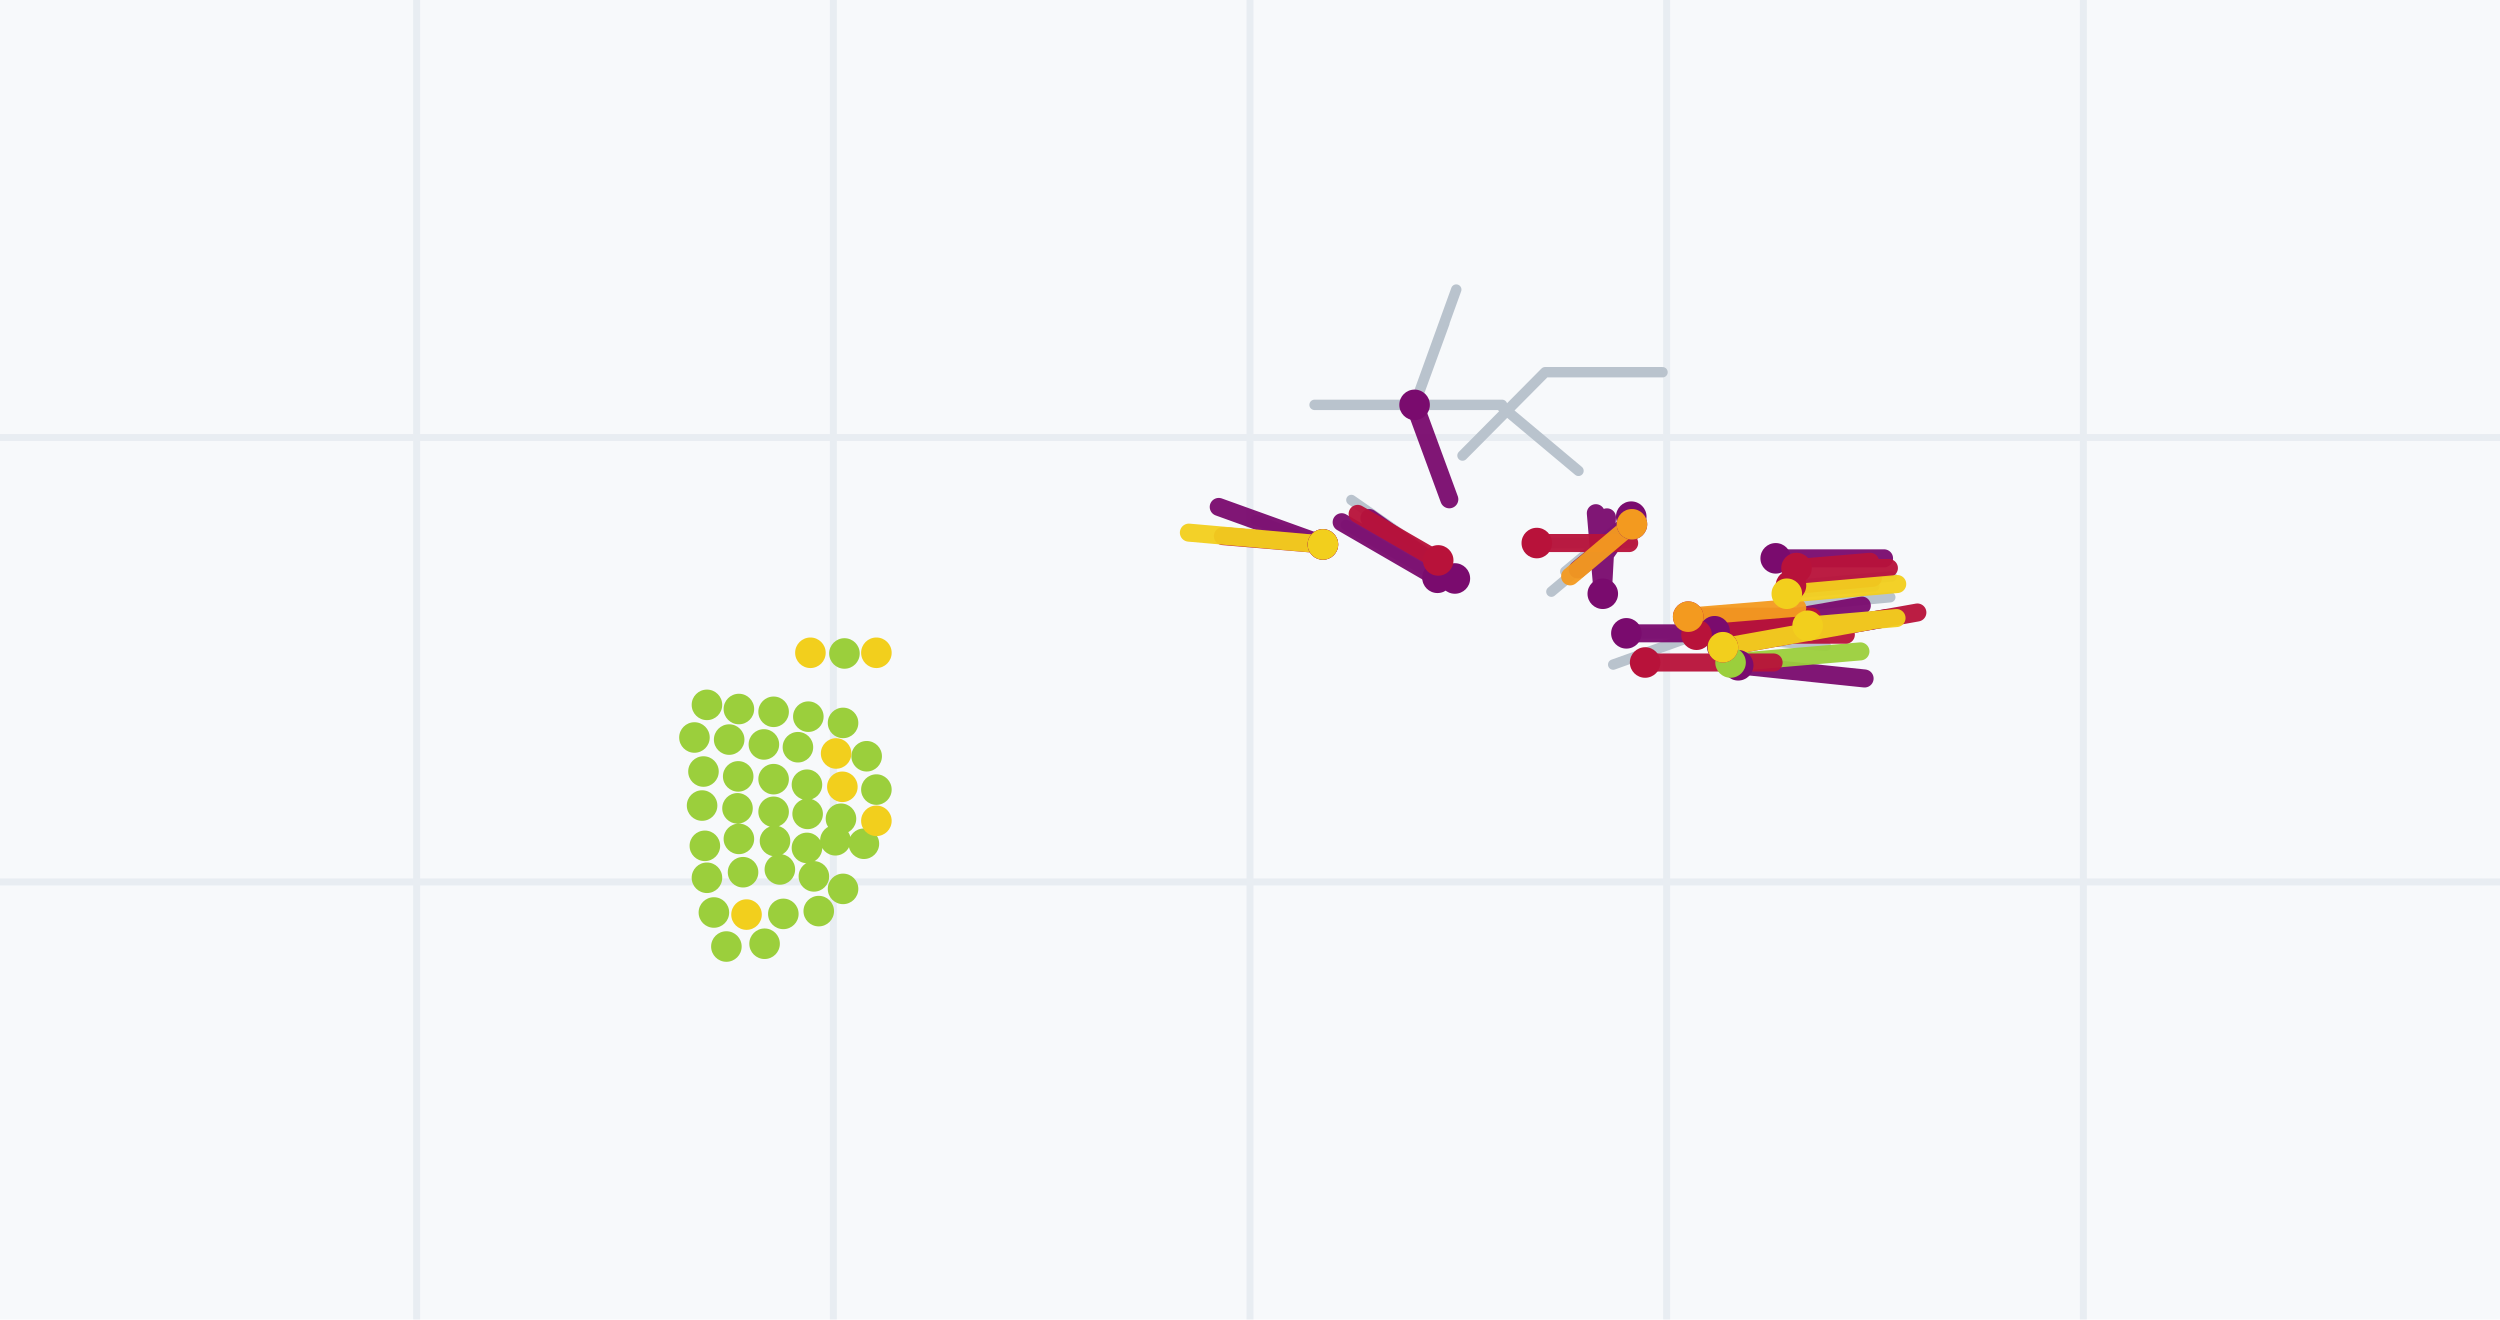
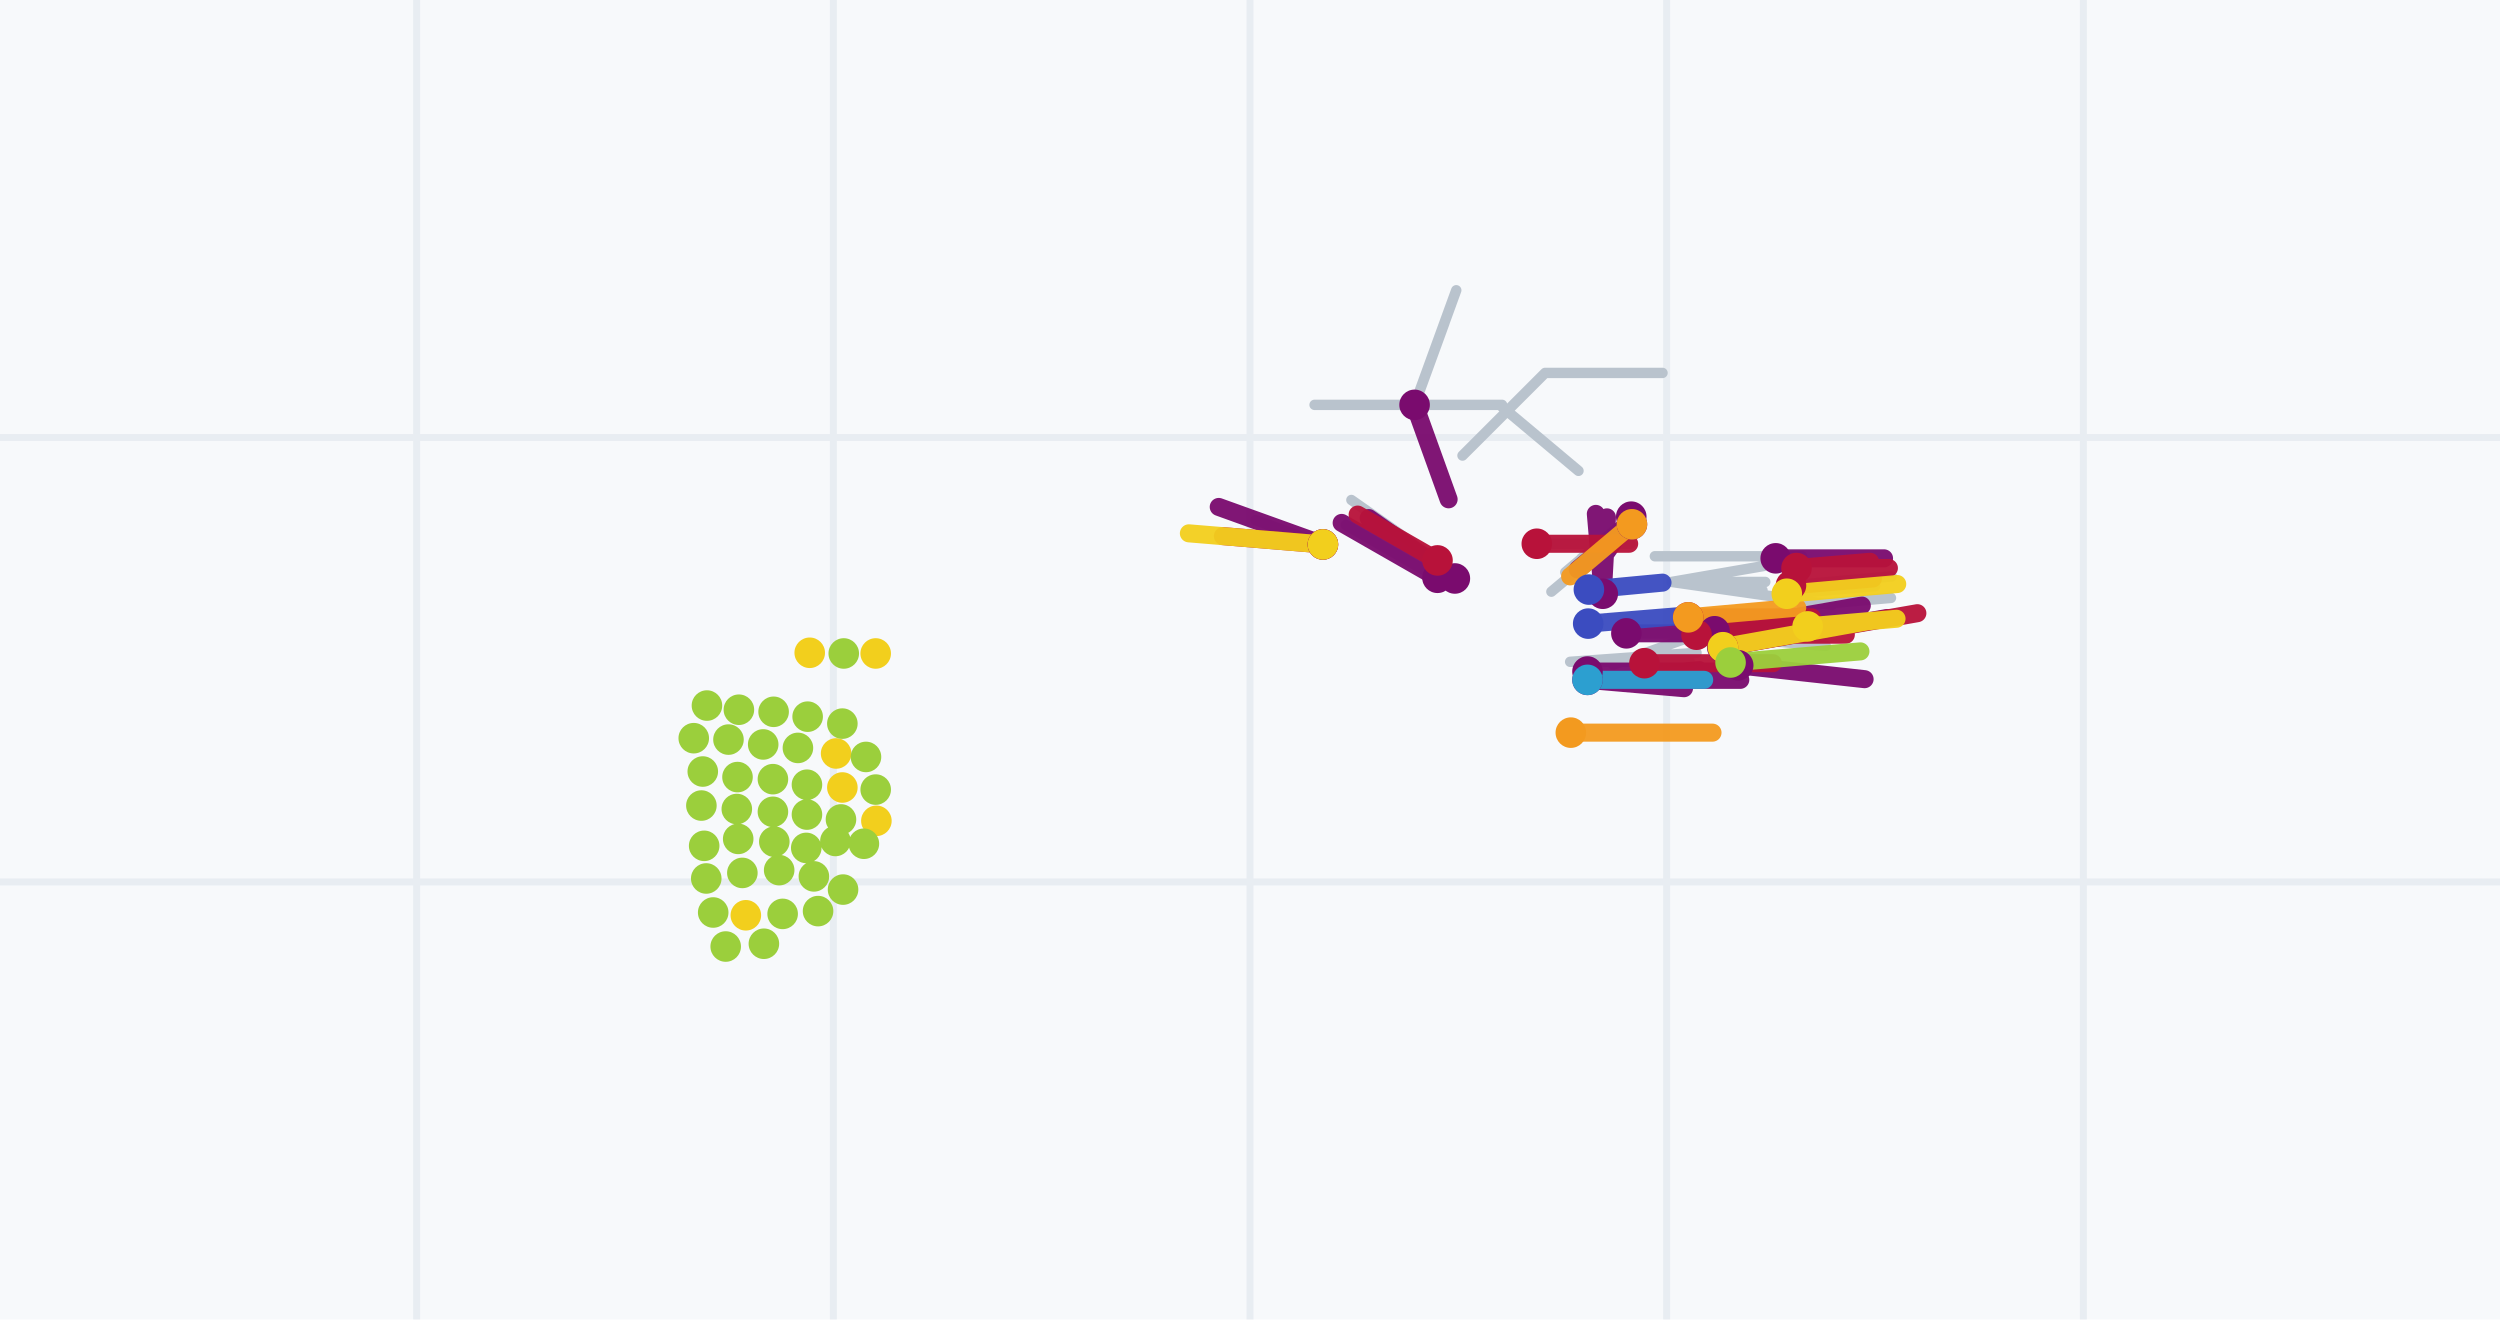
<svg xmlns="http://www.w3.org/2000/svg" viewBox="0 0 360 190" width="360" height="190" role="img" aria-label="drill plan">
  <rect width="360" height="190" fill="#f7f9fb" />
  <line x1="60" y1="0" x2="60" y2="190" stroke="#e8edf2" />
  <line x1="120" y1="0" x2="120" y2="190" stroke="#e8edf2" />
  <line x1="180" y1="0" x2="180" y2="190" stroke="#e8edf2" />
  <line x1="240" y1="0" x2="240" y2="190" stroke="#e8edf2" />
  <line x1="300" y1="0" x2="300" y2="190" stroke="#e8edf2" />
  <line x1="0" y1="63" x2="360" y2="63" stroke="#e8edf2" />
  <line x1="0" y1="127" x2="360" y2="127" stroke="#e8edf2" />
-   <path d="M207.1 80.7L194.6 72.0M234.2 91.2L254.8 91.2M235.0 75.5L229.7 79.9M235.0 75.5L223.4 85.2M257.9 84.3L272.4 83.0M234.9 74.4L231.6 77.1M259.5 87.2L272.2 86.0M234.9 74.4L230.9 77.7M234.9 74.4L227.7 80.4M257.3 85.5L269.9 84.4M234.9 74.4L225.4 82.3M216.2 58.5L227.3 67.8M203.7 58.3L216.3 58.3M243.1 88.8L258.6 90.2M243.1 88.8L262.8 90.6M203.7 58.3L189.3 58.3M203.7 58.3L208.0 46.5M244.3 91.4L263.0 91.4M203.7 58.3L209.7 41.7M244.3 91.4L262.9 93.0M222.5 53.6L239.4 53.6M244.3 91.4L232.3 95.7M222.5 53.6L210.6 65.6M221.3 78.2L234.8 78.2M190.5 78.4L182.8 77.7M190.5 78.4L182.7 75.6M207.0 83.2L193.8 75.6M190.5 78.4L180.8 74.9" stroke="#b9c3cd" stroke-width="1.5" fill="none" stroke-linecap="round" />
-   <path d="M207.0 83.2L196.5 77.1M209.5 83.3L197.2 74.6M209.5 83.3L197.2 77.5M230.8 85.5L229.8 73.9M234.2 91.2L259.3 91.2M230.8 85.5L231.4 74.5M234.9 74.4L231.2 79.7M250.3 95.8L268.5 97.7M255.7 80.4L271.3 80.4M203.7 58.3L208.7 71.9M246.9 90.9L268.1 87.2M248.0 93.1L271.7 89.0M190.5 78.4L175.5 73.0M207.0 83.2L193.2 75.2M235.0 75.5L227.2 82.0" stroke="#7a0b6e" stroke-width="2.6" fill="none" stroke-linecap="round" opacity=".95" />
-   <path d="M249.2 95.4L267.9 93.8M121.4 104.1L121.4 104.1M116.4 103.2L116.4 103.2M111.4 102.5L111.4 102.5M106.4 102.1L106.4 102.1M101.8 101.5L101.8 101.5M100.0 106.2L100.0 106.2M105.0 106.5L105.0 106.5M110.0 107.2L110.0 107.2M114.9 107.6L114.9 107.6M124.8 108.9L124.8 108.9M126.2 113.7L126.2 113.7M116.2 113.0L116.2 113.0M111.4 112.2L111.4 112.2M106.3 111.8L106.3 111.8M101.3 111.1L101.3 111.1M101.1 116.0L101.1 116.0M106.2 116.4L106.2 116.4M111.4 116.9L111.4 116.9M116.3 117.2L116.3 117.2M121.1 117.9L121.1 117.9M124.4 121.5L124.4 121.5M120.3 121.0L120.3 121.0M116.2 122.1L116.2 122.1M111.6 121.1L111.6 121.1M106.4 120.8L106.4 120.8M101.5 121.8L101.5 121.8M101.8 126.4L101.8 126.4M107.0 125.6L107.0 125.6M112.3 125.2L112.3 125.2M117.2 126.2L117.2 126.2M121.4 128.0L121.4 128.0M117.9 131.2L117.9 131.2M112.8 131.6L112.8 131.6M102.8 131.4L102.8 131.4M104.6 136.3L104.6 136.3M110.1 135.9L110.1 135.9M121.6 94.1L121.6 94.1" stroke="#9bcf3c" stroke-width="2.6" fill="none" stroke-linecap="round" opacity=".95" />
-   <path d="M236.9 95.4L255.4 95.4M207.1 80.7L195.5 74.0M258.7 81.8L269.3 80.9M258.7 81.8L272.0 81.8M257.9 84.3L269.7 83.2M243.1 88.8L260.9 88.8M244.3 91.4L265.8 91.4M244.3 91.4L257.7 90.2M221.3 78.2L234.6 78.2M190.5 78.4L176.1 77.2M248.1 93.2L276.1 88.2" stroke="#b8123a" stroke-width="2.6" fill="none" stroke-linecap="round" opacity=".95" />
-   <path d="M235.0 75.5L226.1 83.0M243.1 88.8L258.8 87.5" stroke="#f39a1f" stroke-width="2.6" fill="none" stroke-linecap="round" opacity=".95" />
-   <path d="M260.3 90.1L273.1 89.0M257.3 85.5L273.2 84.1M120.4 108.5L120.4 108.5M121.3 113.3L121.3 113.3M126.2 118.2L126.2 118.2M107.5 131.7L107.5 131.7M126.2 94.0L126.2 94.0M116.7 94.0L116.7 94.0M190.5 78.4L171.2 76.7M248.1 93.2L269.3 89.4" stroke="#f2cf1d" stroke-width="2.6" fill="none" stroke-linecap="round" opacity=".95" />
-   <path d="M204.8 83.2a2.2 2.2 0 1 0 4.4 0a2.2 2.2 0 1 0-4.4 0M207.3 83.3a2.2 2.2 0 1 0 4.4 0a2.2 2.2 0 1 0-4.4 0M207.3 83.3a2.2 2.2 0 1 0 4.4 0a2.2 2.2 0 1 0-4.4 0M228.6 85.5a2.2 2.2 0 1 0 4.4 0a2.2 2.2 0 1 0-4.4 0M232.0 91.2a2.2 2.2 0 1 0 4.4 0a2.2 2.2 0 1 0-4.4 0M228.6 85.5a2.2 2.2 0 1 0 4.4 0a2.2 2.2 0 1 0-4.4 0M232.7 74.4a2.2 2.2 0 1 0 4.4 0a2.2 2.2 0 1 0-4.4 0M248.1 95.8a2.2 2.2 0 1 0 4.4 0a2.2 2.2 0 1 0-4.4 0M253.5 80.4a2.2 2.2 0 1 0 4.4 0a2.2 2.2 0 1 0-4.4 0M201.5 58.3a2.2 2.2 0 1 0 4.4 0a2.2 2.2 0 1 0-4.4 0M244.7 90.9a2.2 2.2 0 1 0 4.4 0a2.2 2.2 0 1 0-4.4 0M245.8 93.1a2.2 2.2 0 1 0 4.4 0a2.2 2.2 0 1 0-4.4 0M188.3 78.4a2.2 2.2 0 1 0 4.4 0a2.2 2.2 0 1 0-4.4 0M204.8 83.2a2.2 2.2 0 1 0 4.4 0a2.2 2.2 0 1 0-4.4 0M232.8 75.5a2.2 2.2 0 1 0 4.4 0a2.2 2.2 0 1 0-4.4 0" fill="#7a0b6e" />
-   <path d="M247.0 95.4a2.2 2.2 0 1 0 4.4 0a2.2 2.2 0 1 0-4.4 0M119.2 104.1a2.2 2.2 0 1 0 4.4 0a2.2 2.2 0 1 0-4.4 0M114.2 103.2a2.2 2.2 0 1 0 4.4 0a2.2 2.2 0 1 0-4.4 0M109.2 102.5a2.2 2.2 0 1 0 4.4 0a2.2 2.2 0 1 0-4.4 0M104.2 102.1a2.2 2.2 0 1 0 4.4 0a2.2 2.2 0 1 0-4.4 0M99.6 101.5a2.2 2.2 0 1 0 4.4 0a2.2 2.2 0 1 0-4.4 0M97.8 106.2a2.2 2.2 0 1 0 4.4 0a2.2 2.2 0 1 0-4.4 0M102.8 106.5a2.2 2.2 0 1 0 4.4 0a2.2 2.2 0 1 0-4.4 0M107.8 107.2a2.2 2.2 0 1 0 4.4 0a2.2 2.2 0 1 0-4.4 0M112.7 107.6a2.2 2.2 0 1 0 4.4 0a2.2 2.2 0 1 0-4.4 0M122.6 108.9a2.2 2.2 0 1 0 4.4 0a2.2 2.2 0 1 0-4.4 0M124.0 113.7a2.2 2.2 0 1 0 4.4 0a2.2 2.2 0 1 0-4.4 0M114.0 113.0a2.2 2.2 0 1 0 4.4 0a2.2 2.2 0 1 0-4.4 0M109.2 112.2a2.2 2.2 0 1 0 4.4 0a2.2 2.2 0 1 0-4.4 0M104.1 111.8a2.2 2.2 0 1 0 4.4 0a2.2 2.2 0 1 0-4.4 0M99.1 111.1a2.2 2.2 0 1 0 4.4 0a2.2 2.2 0 1 0-4.4 0M98.9 116.0a2.2 2.2 0 1 0 4.4 0a2.2 2.2 0 1 0-4.4 0M104.0 116.4a2.2 2.2 0 1 0 4.4 0a2.2 2.2 0 1 0-4.4 0M109.2 116.9a2.2 2.2 0 1 0 4.4 0a2.2 2.2 0 1 0-4.4 0M114.1 117.2a2.2 2.2 0 1 0 4.4 0a2.2 2.2 0 1 0-4.4 0M118.9 117.9a2.2 2.2 0 1 0 4.4 0a2.2 2.2 0 1 0-4.4 0M122.2 121.5a2.2 2.2 0 1 0 4.4 0a2.2 2.2 0 1 0-4.4 0M118.1 121.0a2.2 2.2 0 1 0 4.4 0a2.2 2.2 0 1 0-4.4 0M114.0 122.1a2.2 2.2 0 1 0 4.4 0a2.2 2.2 0 1 0-4.4 0M109.4 121.1a2.2 2.2 0 1 0 4.4 0a2.2 2.2 0 1 0-4.4 0M104.2 120.8a2.2 2.2 0 1 0 4.4 0a2.2 2.2 0 1 0-4.4 0M99.3 121.8a2.2 2.2 0 1 0 4.4 0a2.2 2.2 0 1 0-4.4 0M99.6 126.4a2.2 2.2 0 1 0 4.4 0a2.2 2.2 0 1 0-4.4 0M104.8 125.6a2.2 2.2 0 1 0 4.4 0a2.2 2.2 0 1 0-4.4 0M110.1 125.2a2.2 2.2 0 1 0 4.4 0a2.2 2.2 0 1 0-4.4 0M115.0 126.2a2.2 2.2 0 1 0 4.4 0a2.2 2.2 0 1 0-4.4 0M119.2 128.0a2.2 2.2 0 1 0 4.4 0a2.2 2.2 0 1 0-4.4 0M115.7 131.2a2.2 2.2 0 1 0 4.4 0a2.2 2.2 0 1 0-4.4 0M110.6 131.6a2.2 2.2 0 1 0 4.4 0a2.2 2.2 0 1 0-4.4 0M100.6 131.4a2.2 2.2 0 1 0 4.4 0a2.2 2.2 0 1 0-4.4 0M102.4 136.3a2.2 2.2 0 1 0 4.4 0a2.2 2.2 0 1 0-4.4 0M107.9 135.9a2.2 2.2 0 1 0 4.4 0a2.2 2.2 0 1 0-4.4 0M119.4 94.1a2.2 2.2 0 1 0 4.4 0a2.2 2.2 0 1 0-4.4 0" fill="#9bcf3c" />
-   <path d="M234.7 95.4a2.2 2.2 0 1 0 4.4 0a2.2 2.2 0 1 0-4.4 0M204.9 80.7a2.2 2.2 0 1 0 4.4 0a2.2 2.2 0 1 0-4.4 0M256.5 81.8a2.2 2.2 0 1 0 4.4 0a2.2 2.2 0 1 0-4.4 0M256.5 81.8a2.2 2.2 0 1 0 4.4 0a2.2 2.2 0 1 0-4.4 0M255.7 84.3a2.2 2.2 0 1 0 4.4 0a2.2 2.2 0 1 0-4.4 0M240.9 88.8a2.2 2.2 0 1 0 4.4 0a2.2 2.2 0 1 0-4.4 0M242.1 91.4a2.2 2.2 0 1 0 4.4 0a2.2 2.2 0 1 0-4.4 0M242.1 91.4a2.2 2.2 0 1 0 4.4 0a2.2 2.2 0 1 0-4.4 0M219.1 78.2a2.2 2.2 0 1 0 4.4 0a2.2 2.2 0 1 0-4.4 0M188.3 78.4a2.2 2.2 0 1 0 4.4 0a2.2 2.2 0 1 0-4.4 0M245.9 93.2a2.2 2.2 0 1 0 4.4 0a2.2 2.2 0 1 0-4.4 0" fill="#b8123a" />
-   <path d="M232.8 75.5a2.2 2.2 0 1 0 4.4 0a2.2 2.2 0 1 0-4.4 0M240.9 88.8a2.2 2.2 0 1 0 4.4 0a2.2 2.2 0 1 0-4.4 0" fill="#f39a1f" />
-   <path d="M258.1 90.1a2.2 2.2 0 1 0 4.4 0a2.2 2.2 0 1 0-4.4 0M255.1 85.5a2.2 2.2 0 1 0 4.4 0a2.2 2.2 0 1 0-4.4 0M118.2 108.5a2.2 2.2 0 1 0 4.4 0a2.2 2.2 0 1 0-4.4 0M119.1 113.3a2.2 2.2 0 1 0 4.4 0a2.2 2.2 0 1 0-4.4 0M124.0 118.2a2.2 2.2 0 1 0 4.4 0a2.2 2.2 0 1 0-4.4 0M105.3 131.7a2.2 2.2 0 1 0 4.4 0a2.2 2.2 0 1 0-4.4 0M124.0 94.0a2.2 2.2 0 1 0 4.4 0a2.2 2.2 0 1 0-4.4 0M114.5 94.0a2.2 2.2 0 1 0 4.4 0a2.2 2.2 0 1 0-4.4 0M188.3 78.4a2.2 2.2 0 1 0 4.4 0a2.2 2.2 0 1 0-4.4 0M245.9 93.2a2.2 2.2 0 1 0 4.4 0a2.2 2.2 0 1 0-4.4 0" fill="#f2cf1d" />
+   <path d="M216.2 58.5L227.3 67.8M203.7 58.3L216.3 58.3M243.1 88.9L258.6 90.2M243.1 88.9L262.8 90.6M203.7 58.3L189.3 58.3M203.7 58.3L208.0 46.5M244.3 91.4L263.0 91.4M203.7 58.3L209.7 41.8M244.3 91.4L262.9 93.0M222.5 53.7L239.4 53.7M244.3 91.4L232.3 95.7M222.5 53.7L210.6 65.6M221.3 78.3L234.8 78.3M190.5 78.4L182.8 77.8M190.5 78.4L182.6 75.6M207.0 83.2L193.8 75.6M190.5 78.4L180.8 74.9M207.0 80.7L194.6 72.0M234.2 91.2L254.8 91.2M235.0 75.5L229.7 79.9M235.0 75.5L223.4 85.2M257.9 84.3L272.4 83.0M234.9 74.4L231.6 77.2M259.5 87.2L272.3 86.1M234.9 74.4L230.9 77.7M234.9 74.4L227.7 80.4M257.3 85.5L270.0 84.4M234.9 74.4L225.4 82.4M226.1 95.3L243.3 95.3M226.1 95.3L238.1 95.3M226.1 95.3L243.0 95.3M226.1 95.3L244.3 94.0M240.7 83.8L254.0 81.5M240.7 83.8L254.2 83.8M240.7 83.8L253.8 85.0M240.7 83.8L263.8 87.1M238.3 80.1L259.5 80.1M238.3 80.1L253.1 80.1" stroke="#b9c3cd" stroke-width="1.5" fill="none" stroke-linecap="round" />
+   <path d="M255.7 80.4L271.3 80.4M203.7 58.3L208.6 71.9M246.9 90.9L268.1 87.2M248.0 93.2L271.7 89.0M190.5 78.4L175.5 73.0M207.0 83.2L193.2 75.3M235.0 75.5L227.2 82.0M228.6 97.9L243.0 97.9M228.6 97.9L250.6 97.9M228.6 97.9L244.7 96.5M228.6 97.9L242.5 99.1M207.0 83.2L196.4 77.1M209.5 83.3L197.1 74.6M209.5 83.3L197.2 77.6M230.8 85.5L229.8 74.0M234.2 91.2L259.3 91.2M230.8 85.5L231.4 74.5M234.9 74.4L231.2 79.7M250.3 95.8L268.5 97.8M228.6 96.7L245.7 96.7M228.6 96.7L250.1 96.7M228.6 96.7L242.9 97.9" stroke="#7a0b6e" stroke-width="2.6" fill="none" stroke-linecap="round" opacity=".95" />
+   <path d="M243.1 88.9L260.9 88.9M244.3 91.4L265.8 91.4M244.3 91.4L257.7 90.2M221.3 78.3L234.6 78.3M190.5 78.4L176.1 77.2M248.1 93.2L276.1 88.3M236.8 95.5L255.3 95.5M207.0 80.7L195.5 74.1M258.7 81.8L269.3 80.9M258.7 81.8L272.0 81.8M257.9 84.3L269.7 83.3" stroke="#b8123a" stroke-width="2.6" fill="none" stroke-linecap="round" opacity=".95" />
+   <path d="M243.1 88.9L258.8 87.5M235.0 75.5L226.1 83.0M226.2 105.5L246.6 105.5" stroke="#f39a1f" stroke-width="2.6" fill="none" stroke-linecap="round" opacity=".95" />
+   <path d="M190.5 78.4L171.2 76.8M248.1 93.2L269.3 89.4M260.3 90.2L273.1 89.1M257.3 85.5L273.2 84.1M120.4 108.5L120.4 108.5M121.3 113.4L121.3 113.4M126.2 118.2L126.2 118.2M107.4 131.8L107.4 131.8M126.1 94.1L126.1 94.1M116.6 94.0L116.6 94.0" stroke="#f2cf1d" stroke-width="2.6" fill="none" stroke-linecap="round" opacity=".95" />
+   <path d="M228.6 97.9L245.4 97.9" stroke="#2c9fd0" stroke-width="2.6" fill="none" stroke-linecap="round" opacity=".95" />
+   <path d="M249.2 95.4L267.9 93.8M121.3 104.2L121.3 104.2M116.3 103.2L116.3 103.2M111.4 102.5L111.4 102.5M106.4 102.2L106.4 102.2M101.8 101.6L101.8 101.6M99.9 106.3L99.9 106.3M104.9 106.5L104.9 106.5M109.9 107.2L109.9 107.2M114.9 107.7L114.9 107.7M124.7 109.0L124.7 109.0M126.1 113.7L126.1 113.7M116.2 113.0L116.2 113.0M111.3 112.2L111.3 112.2M106.2 111.9L106.2 111.9M101.2 111.1L101.2 111.1M101.0 116.0L101.0 116.0M106.1 116.5L106.1 116.5M111.3 116.9L111.3 116.9M116.2 117.3L116.2 117.3M121.1 118.0L121.1 118.0M124.4 121.5L124.4 121.5M120.3 121.1L120.3 121.1M116.1 122.1L116.1 122.1M111.5 121.2L111.5 121.2M106.3 120.8L106.3 120.8M101.4 121.8L101.4 121.8M101.7 126.5L101.7 126.5M106.9 125.7L106.9 125.7M112.2 125.3L112.2 125.3M117.2 126.2L117.2 126.2M121.4 128.1L121.4 128.1M117.8 131.2L117.8 131.2M112.7 131.6L112.7 131.6M102.7 131.4L102.7 131.4M104.5 136.3L104.5 136.3M110.0 135.9L110.0 135.9M121.5 94.1L121.5 94.1" stroke="#9bcf3c" stroke-width="2.6" fill="none" stroke-linecap="round" opacity=".95" />
+   <path d="M228.8 84.9L239.4 83.9M228.7 89.8L243.3 88.6" stroke="#3b4cc0" stroke-width="2.6" fill="none" stroke-linecap="round" opacity=".95" />
+   <path d="M253.5 80.4a2.2 2.2 0 1 0 4.4 0a2.2 2.2 0 1 0-4.4 0M201.5 58.3a2.2 2.2 0 1 0 4.4 0a2.2 2.2 0 1 0-4.4 0M244.7 90.9a2.2 2.2 0 1 0 4.4 0a2.2 2.2 0 1 0-4.4 0M245.8 93.2a2.2 2.2 0 1 0 4.4 0a2.2 2.2 0 1 0-4.4 0M188.3 78.4a2.2 2.2 0 1 0 4.4 0a2.2 2.2 0 1 0-4.4 0M204.8 83.2a2.2 2.2 0 1 0 4.4 0a2.2 2.2 0 1 0-4.4 0M232.8 75.5a2.2 2.2 0 1 0 4.4 0a2.2 2.2 0 1 0-4.4 0M226.4 97.9a2.2 2.2 0 1 0 4.4 0a2.2 2.2 0 1 0-4.4 0M226.4 97.9a2.2 2.2 0 1 0 4.4 0a2.2 2.2 0 1 0-4.4 0M226.4 97.9a2.2 2.2 0 1 0 4.4 0a2.2 2.2 0 1 0-4.4 0M226.4 97.9a2.2 2.2 0 1 0 4.4 0a2.2 2.2 0 1 0-4.4 0M204.8 83.2a2.2 2.2 0 1 0 4.4 0a2.2 2.2 0 1 0-4.4 0M207.3 83.3a2.2 2.2 0 1 0 4.4 0a2.2 2.2 0 1 0-4.4 0M207.3 83.3a2.2 2.2 0 1 0 4.4 0a2.2 2.2 0 1 0-4.4 0M228.6 85.5a2.2 2.2 0 1 0 4.4 0a2.2 2.2 0 1 0-4.4 0M232.0 91.2a2.2 2.2 0 1 0 4.4 0a2.2 2.2 0 1 0-4.4 0M228.6 85.5a2.2 2.2 0 1 0 4.4 0a2.2 2.2 0 1 0-4.4 0M232.7 74.4a2.2 2.2 0 1 0 4.4 0a2.2 2.2 0 1 0-4.4 0M248.1 95.8a2.2 2.2 0 1 0 4.4 0a2.2 2.2 0 1 0-4.4 0M226.4 96.7a2.2 2.2 0 1 0 4.4 0a2.2 2.2 0 1 0-4.4 0M226.4 96.7a2.2 2.2 0 1 0 4.4 0a2.2 2.2 0 1 0-4.4 0M226.4 96.7a2.2 2.2 0 1 0 4.4 0a2.2 2.2 0 1 0-4.4 0" fill="#7a0b6e" />
+   <path d="M240.9 88.9a2.2 2.2 0 1 0 4.4 0a2.2 2.2 0 1 0-4.4 0M242.1 91.4a2.2 2.2 0 1 0 4.4 0a2.2 2.2 0 1 0-4.4 0M242.1 91.4a2.2 2.2 0 1 0 4.4 0a2.2 2.2 0 1 0-4.4 0M219.1 78.3a2.2 2.2 0 1 0 4.4 0a2.2 2.2 0 1 0-4.4 0M188.3 78.4a2.2 2.2 0 1 0 4.4 0a2.2 2.2 0 1 0-4.4 0M245.9 93.2a2.2 2.2 0 1 0 4.4 0a2.2 2.2 0 1 0-4.4 0M234.6 95.5a2.2 2.2 0 1 0 4.4 0a2.2 2.2 0 1 0-4.4 0M204.8 80.7a2.2 2.2 0 1 0 4.4 0a2.2 2.2 0 1 0-4.4 0M256.5 81.8a2.2 2.2 0 1 0 4.4 0a2.2 2.2 0 1 0-4.4 0M256.5 81.8a2.2 2.2 0 1 0 4.4 0a2.2 2.2 0 1 0-4.4 0M255.7 84.3a2.2 2.2 0 1 0 4.4 0a2.2 2.2 0 1 0-4.4 0" fill="#b8123a" />
+   <path d="M240.9 88.9a2.2 2.2 0 1 0 4.4 0a2.2 2.2 0 1 0-4.4 0M232.8 75.5a2.2 2.2 0 1 0 4.4 0a2.2 2.2 0 1 0-4.4 0M224.0 105.5a2.2 2.2 0 1 0 4.4 0a2.2 2.2 0 1 0-4.4 0" fill="#f39a1f" />
+   <path d="M188.3 78.4a2.2 2.2 0 1 0 4.4 0a2.2 2.2 0 1 0-4.4 0M245.9 93.2a2.2 2.2 0 1 0 4.4 0a2.2 2.2 0 1 0-4.4 0M258.1 90.2a2.2 2.2 0 1 0 4.4 0a2.2 2.2 0 1 0-4.4 0M255.1 85.5a2.2 2.2 0 1 0 4.4 0a2.2 2.2 0 1 0-4.4 0M118.2 108.5a2.2 2.2 0 1 0 4.4 0a2.2 2.2 0 1 0-4.4 0M119.1 113.4a2.2 2.2 0 1 0 4.4 0a2.2 2.2 0 1 0-4.4 0M124.0 118.2a2.2 2.2 0 1 0 4.4 0a2.2 2.2 0 1 0-4.4 0M105.2 131.8a2.2 2.2 0 1 0 4.4 0a2.2 2.2 0 1 0-4.4 0M123.9 94.1a2.2 2.2 0 1 0 4.4 0a2.2 2.2 0 1 0-4.4 0M114.4 94.0a2.2 2.2 0 1 0 4.4 0a2.2 2.2 0 1 0-4.4 0" fill="#f2cf1d" />
+   <path d="M226.4 97.9a2.2 2.2 0 1 0 4.4 0a2.2 2.2 0 1 0-4.4 0" fill="#2c9fd0" />
+   <path d="M247.0 95.4a2.2 2.2 0 1 0 4.4 0a2.2 2.2 0 1 0-4.4 0M119.1 104.2a2.2 2.2 0 1 0 4.4 0a2.2 2.2 0 1 0-4.4 0M114.1 103.2a2.2 2.2 0 1 0 4.4 0a2.2 2.2 0 1 0-4.4 0M109.2 102.5a2.2 2.2 0 1 0 4.4 0a2.2 2.2 0 1 0-4.4 0M104.2 102.2a2.2 2.2 0 1 0 4.4 0a2.2 2.2 0 1 0-4.4 0M99.6 101.6a2.2 2.2 0 1 0 4.4 0a2.2 2.2 0 1 0-4.4 0M97.7 106.3a2.2 2.2 0 1 0 4.4 0a2.2 2.2 0 1 0-4.4 0M102.7 106.5a2.2 2.2 0 1 0 4.4 0a2.2 2.2 0 1 0-4.4 0M107.7 107.2a2.2 2.2 0 1 0 4.4 0a2.2 2.2 0 1 0-4.4 0M112.7 107.7a2.2 2.2 0 1 0 4.4 0a2.2 2.2 0 1 0-4.4 0M122.5 109.0a2.2 2.2 0 1 0 4.4 0a2.2 2.2 0 1 0-4.4 0M123.9 113.7a2.2 2.2 0 1 0 4.4 0a2.2 2.2 0 1 0-4.4 0M114.0 113.0a2.2 2.2 0 1 0 4.4 0a2.2 2.2 0 1 0-4.4 0M109.1 112.2a2.2 2.2 0 1 0 4.4 0a2.2 2.2 0 1 0-4.4 0M104.0 111.9a2.2 2.2 0 1 0 4.4 0a2.2 2.2 0 1 0-4.4 0M99.0 111.1a2.2 2.2 0 1 0 4.4 0a2.2 2.2 0 1 0-4.4 0M98.8 116.0a2.2 2.2 0 1 0 4.4 0a2.2 2.2 0 1 0-4.4 0M103.9 116.5a2.2 2.2 0 1 0 4.4 0a2.2 2.2 0 1 0-4.4 0M109.1 116.9a2.2 2.2 0 1 0 4.4 0a2.2 2.2 0 1 0-4.4 0M114.0 117.3a2.2 2.2 0 1 0 4.4 0a2.2 2.2 0 1 0-4.4 0M118.9 118.0a2.2 2.2 0 1 0 4.4 0a2.2 2.2 0 1 0-4.4 0M122.2 121.5a2.2 2.2 0 1 0 4.4 0a2.2 2.2 0 1 0-4.4 0M118.1 121.1a2.2 2.2 0 1 0 4.4 0a2.2 2.2 0 1 0-4.4 0M113.9 122.1a2.2 2.2 0 1 0 4.4 0a2.2 2.2 0 1 0-4.4 0M109.3 121.2a2.2 2.2 0 1 0 4.4 0a2.2 2.2 0 1 0-4.4 0M104.1 120.8a2.2 2.2 0 1 0 4.4 0a2.2 2.2 0 1 0-4.4 0M99.2 121.8a2.2 2.2 0 1 0 4.4 0a2.2 2.2 0 1 0-4.4 0M99.5 126.5a2.2 2.2 0 1 0 4.4 0a2.2 2.2 0 1 0-4.4 0M104.7 125.7a2.2 2.2 0 1 0 4.4 0a2.2 2.2 0 1 0-4.4 0M110.0 125.3a2.2 2.2 0 1 0 4.4 0a2.2 2.2 0 1 0-4.4 0M115.0 126.2a2.2 2.2 0 1 0 4.4 0a2.2 2.2 0 1 0-4.4 0M119.2 128.1a2.2 2.2 0 1 0 4.4 0a2.2 2.2 0 1 0-4.4 0M115.6 131.2a2.2 2.2 0 1 0 4.4 0a2.2 2.2 0 1 0-4.4 0M110.5 131.6a2.2 2.2 0 1 0 4.4 0a2.2 2.2 0 1 0-4.4 0M100.5 131.4a2.2 2.2 0 1 0 4.4 0a2.2 2.2 0 1 0-4.4 0M102.3 136.3a2.2 2.2 0 1 0 4.4 0a2.2 2.2 0 1 0-4.4 0M107.8 135.9a2.2 2.2 0 1 0 4.4 0a2.2 2.2 0 1 0-4.4 0M119.3 94.1a2.2 2.2 0 1 0 4.4 0a2.2 2.2 0 1 0-4.4 0" fill="#9bcf3c" />
+   <path d="M226.6 84.9a2.2 2.2 0 1 0 4.4 0a2.2 2.2 0 1 0-4.4 0M226.5 89.8a2.2 2.2 0 1 0 4.4 0a2.2 2.2 0 1 0-4.4 0" fill="#3b4cc0" />
</svg>
